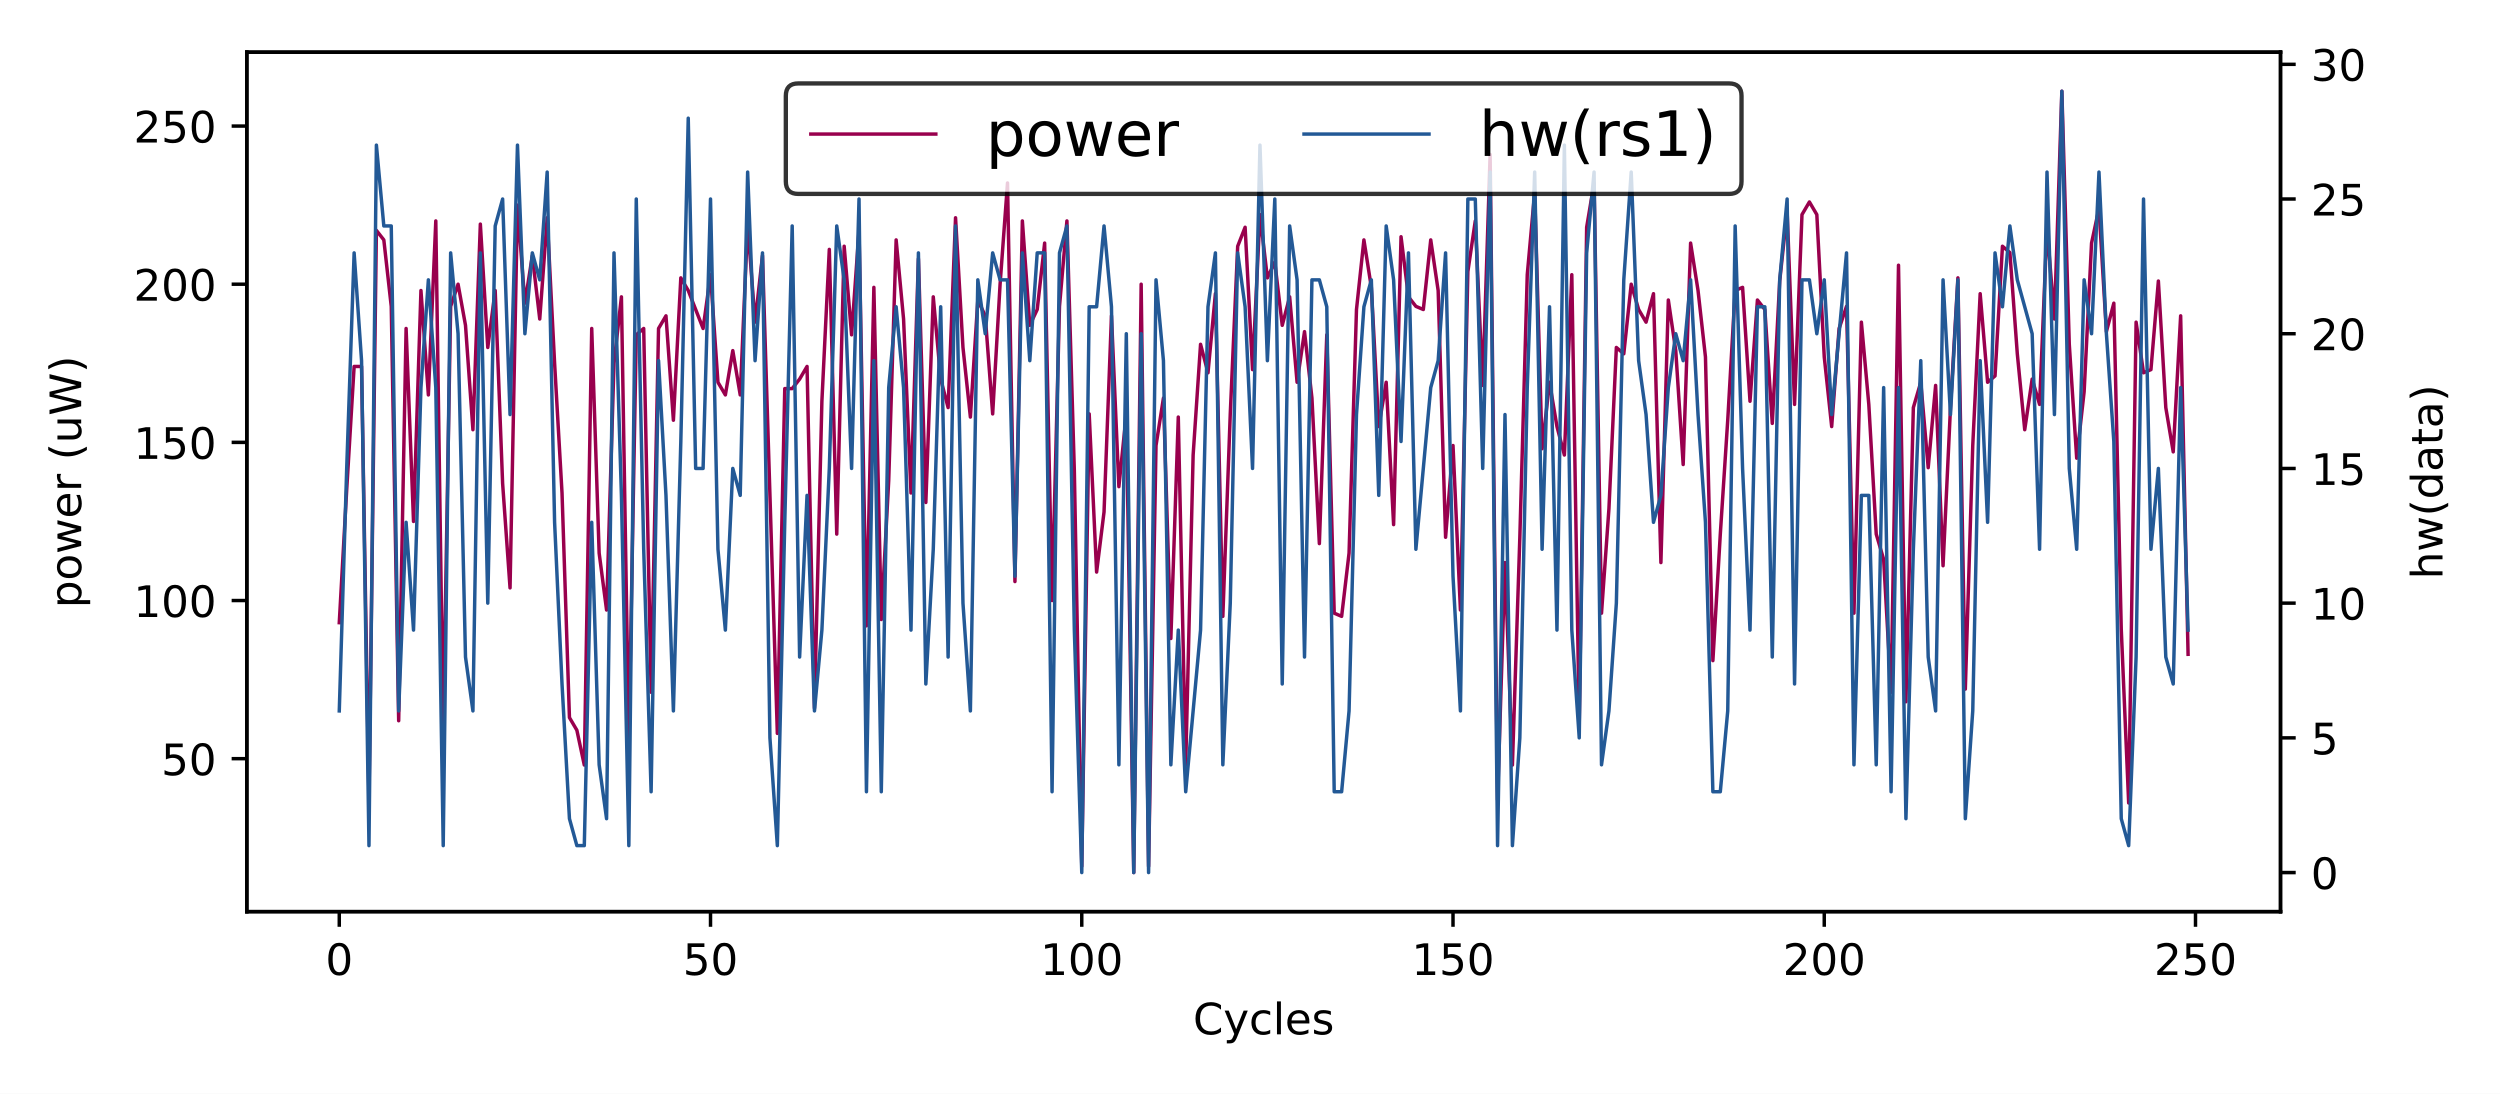
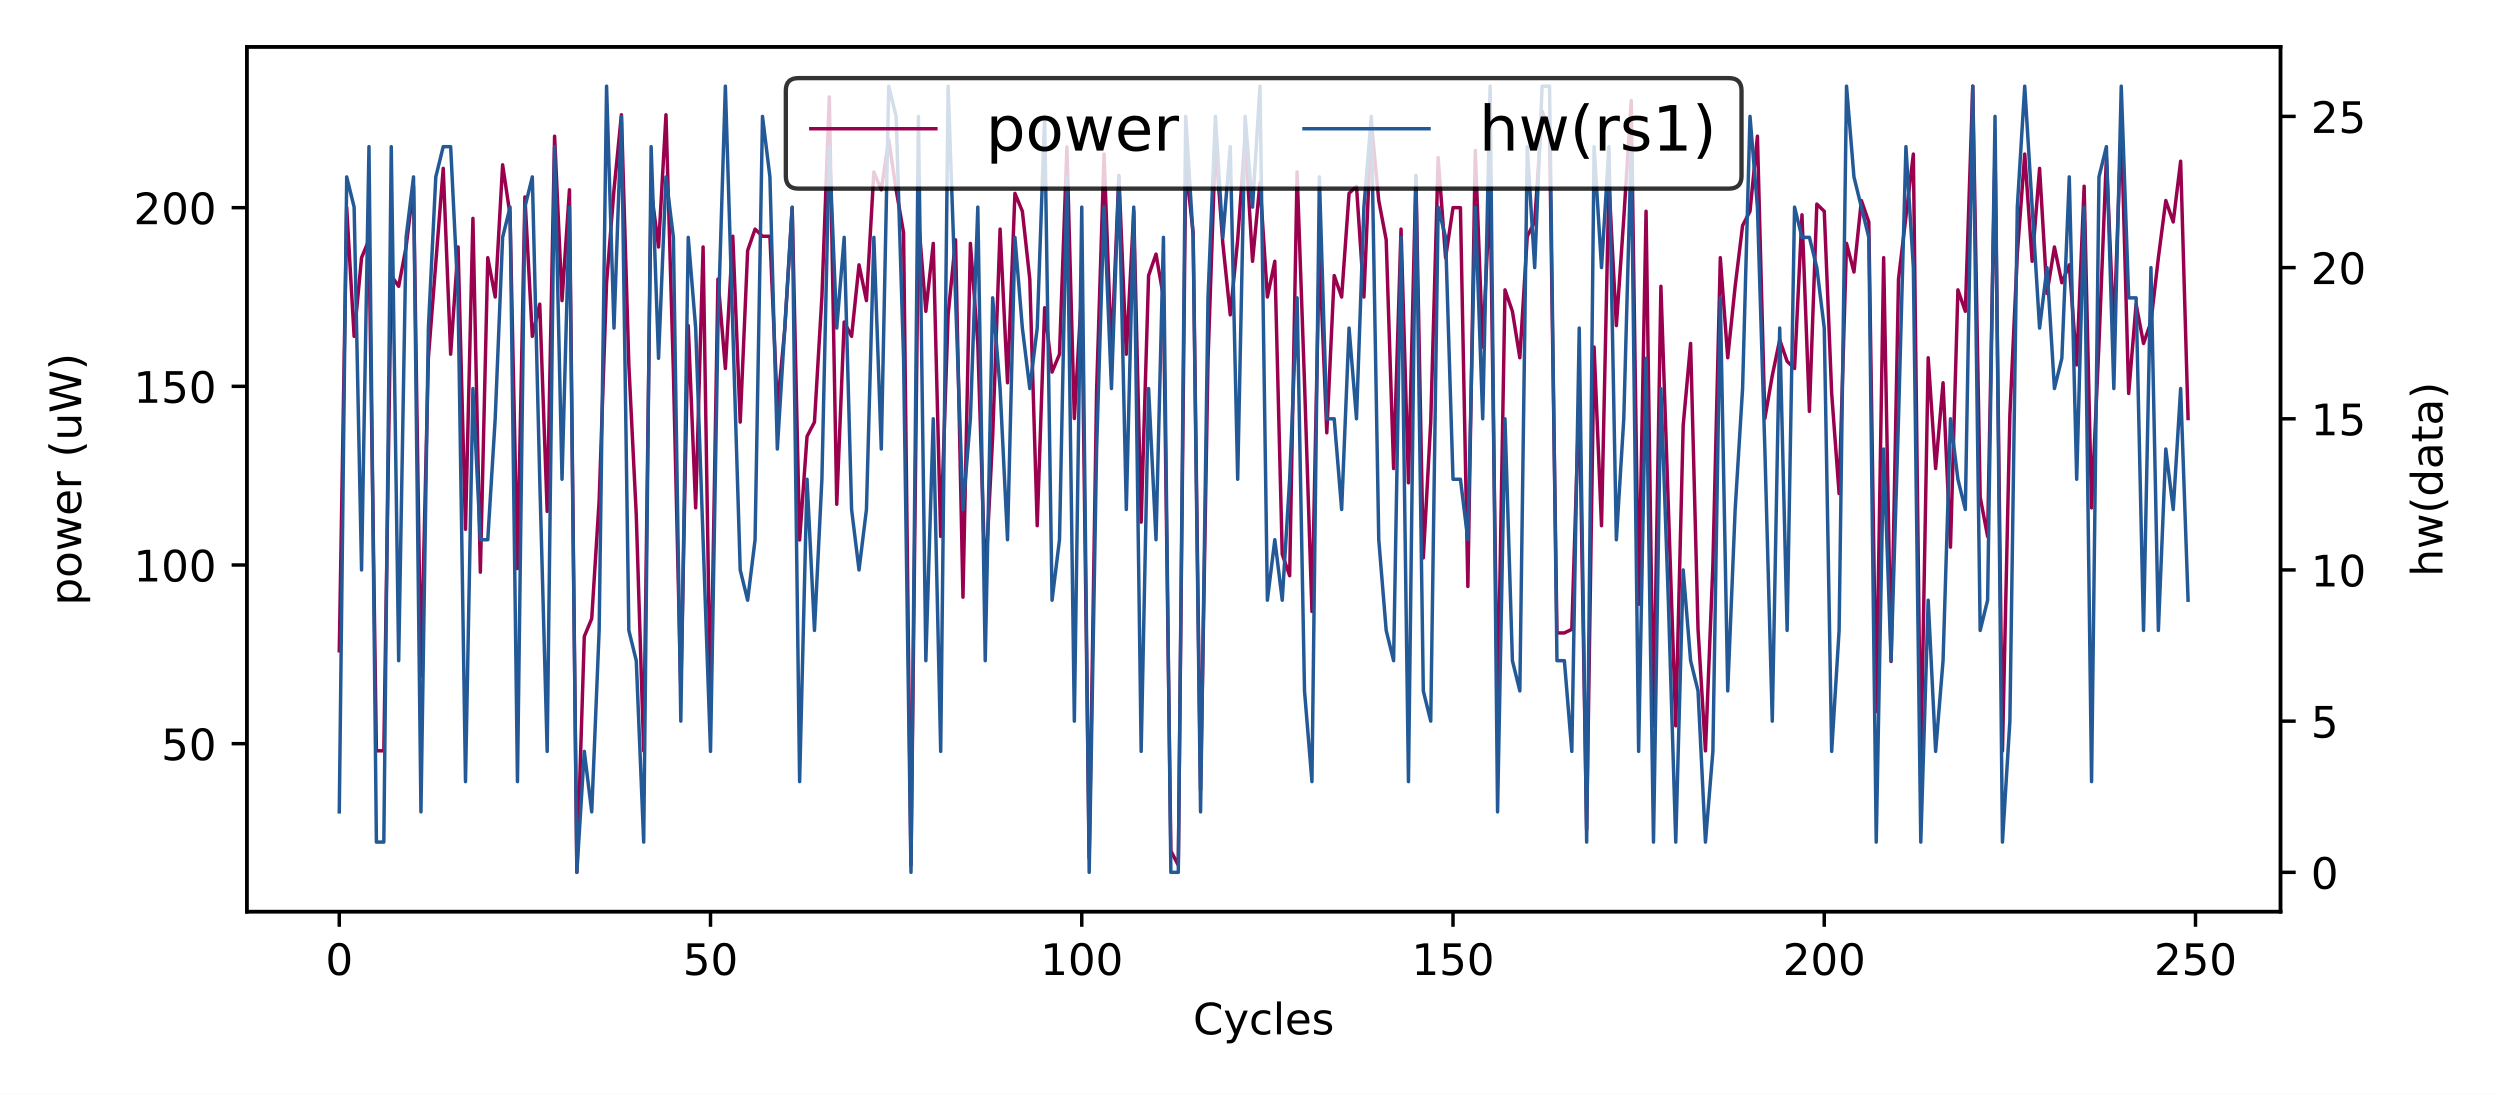
<svg xmlns="http://www.w3.org/2000/svg" xmlns:xlink="http://www.w3.org/1999/xlink" width="576pt" height="252pt" viewBox="0 0 576 252" version="1.1">
  <defs>
    <style type="text/css">*{stroke-linejoin: round; stroke-linecap: butt}</style>
  </defs>
  <g id="figure_1">
    <g id="patch_1">
      <path d="M 0 252  L 576 252  L 576 0  L 0 0  z " style="fill: #ffffff" />
    </g>
    <g id="axes_1">
      <g id="patch_2">
-         <path d="M 56.87 210.04  L 525.43 210.04  L 525.43 12.023  L 56.87 12.023  z " style="fill: #ffffff" />
+         <path d="M 56.87 210.04  L 525.43 210.04  L 525.43 10.8  L 56.87 10.8  z " style="fill: #ffffff" />
      </g>
      <g id="matplotlib.axis_1">
        <g id="xtick_1">
          <g id="line2d_1">
            <defs>
-               <path id="mcb412951ec" d="M 0 0  L 0 3.5  " style="stroke: #000000; stroke-width: 0.8" />
+               <path id="m1a39c23efa" d="M 0 0  L 0 3.5  " style="stroke: #000000; stroke-width: 0.8" />
            </defs>
            <g>
-               <use xlink:href="#mcb412951ec" x="78.168" y="210.04" style="stroke: #000000; stroke-width: 0.8" />
+               <use xlink:href="#m1a39c23efa" x="78.168" y="210.04" style="stroke: #000000; stroke-width: 0.8" />
            </g>
          </g>
          <g id="text_1">
            <text style="font: 10px 'DejaVu Sans', 'Bitstream Vera Sans', 'Computer Modern Sans Serif', 'Lucida Grande', 'Verdana', 'Geneva', 'Lucid', 'Arial', 'Helvetica', 'Avant Garde', sans-serif; text-anchor: middle" x="78.168" y="224.638" transform="rotate(-0 78.16818 224.6384)">0</text>
          </g>
        </g>
        <g id="xtick_2">
          <g id="line2d_2">
            <g>
-               <use xlink:href="#mcb412951ec" x="163.703" y="210.04" style="stroke: #000000; stroke-width: 0.8" />
+               <use xlink:href="#m1a39c23efa" x="163.703" y="210.04" style="stroke: #000000; stroke-width: 0.8" />
            </g>
          </g>
          <g id="text_2">
            <text style="font: 10px 'DejaVu Sans', 'Bitstream Vera Sans', 'Computer Modern Sans Serif', 'Lucida Grande', 'Verdana', 'Geneva', 'Lucid', 'Arial', 'Helvetica', 'Avant Garde', sans-serif; text-anchor: middle" x="163.703" y="224.638" transform="rotate(-0 163.703 224.6384)">50</text>
          </g>
        </g>
        <g id="xtick_3">
          <g id="line2d_3">
            <g>
-               <use xlink:href="#mcb412951ec" x="249.238" y="210.04" style="stroke: #000000; stroke-width: 0.8" />
+               <use xlink:href="#m1a39c23efa" x="249.238" y="210.04" style="stroke: #000000; stroke-width: 0.8" />
            </g>
          </g>
          <g id="text_3">
            <text style="font: 10px 'DejaVu Sans', 'Bitstream Vera Sans', 'Computer Modern Sans Serif', 'Lucida Grande', 'Verdana', 'Geneva', 'Lucid', 'Arial', 'Helvetica', 'Avant Garde', sans-serif; text-anchor: middle" x="249.238" y="224.638" transform="rotate(-0 249.2379 224.6384)">100</text>
          </g>
        </g>
        <g id="xtick_4">
          <g id="line2d_4">
            <g>
-               <use xlink:href="#mcb412951ec" x="334.773" y="210.04" style="stroke: #000000; stroke-width: 0.8" />
+               <use xlink:href="#m1a39c23efa" x="334.773" y="210.04" style="stroke: #000000; stroke-width: 0.8" />
            </g>
          </g>
          <g id="text_4">
            <text style="font: 10px 'DejaVu Sans', 'Bitstream Vera Sans', 'Computer Modern Sans Serif', 'Lucida Grande', 'Verdana', 'Geneva', 'Lucid', 'Arial', 'Helvetica', 'Avant Garde', sans-serif; text-anchor: middle" x="334.773" y="224.638" transform="rotate(-0 334.7728 224.6384)">150</text>
          </g>
        </g>
        <g id="xtick_5">
          <g id="line2d_5">
            <g>
-               <use xlink:href="#mcb412951ec" x="420.308" y="210.04" style="stroke: #000000; stroke-width: 0.8" />
+               <use xlink:href="#m1a39c23efa" x="420.308" y="210.04" style="stroke: #000000; stroke-width: 0.8" />
            </g>
          </g>
          <g id="text_5">
            <text style="font: 10px 'DejaVu Sans', 'Bitstream Vera Sans', 'Computer Modern Sans Serif', 'Lucida Grande', 'Verdana', 'Geneva', 'Lucid', 'Arial', 'Helvetica', 'Avant Garde', sans-serif; text-anchor: middle" x="420.308" y="224.638" transform="rotate(-0 420.3076 224.6384)">200</text>
          </g>
        </g>
        <g id="xtick_6">
          <g id="line2d_6">
            <g>
-               <use xlink:href="#mcb412951ec" x="505.843" y="210.04" style="stroke: #000000; stroke-width: 0.8" />
+               <use xlink:href="#m1a39c23efa" x="505.843" y="210.04" style="stroke: #000000; stroke-width: 0.8" />
            </g>
          </g>
          <g id="text_6">
            <text style="font: 10px 'DejaVu Sans', 'Bitstream Vera Sans', 'Computer Modern Sans Serif', 'Lucida Grande', 'Verdana', 'Geneva', 'Lucid', 'Arial', 'Helvetica', 'Avant Garde', sans-serif; text-anchor: middle" x="505.843" y="224.638" transform="rotate(-0 505.8425 224.6384)">250</text>
          </g>
        </g>
        <g id="text_7">
          <text style="font: 10px 'DejaVu Sans', 'Bitstream Vera Sans', 'Computer Modern Sans Serif', 'Lucida Grande', 'Verdana', 'Geneva', 'Lucid', 'Arial', 'Helvetica', 'Avant Garde', sans-serif; text-anchor: middle" x="291.15" y="238.317" transform="rotate(-0 291.15 238.3166)">Cycles</text>
        </g>
      </g>
      <g id="matplotlib.axis_2">
        <g id="ytick_1">
          <g id="line2d_7">
            <defs>
-               <path id="mf90a796888" d="M 0 0  L -3.5 0  " style="stroke: #000000; stroke-width: 0.8" />
+               <path id="mb66159c9f6" d="M 0 0  L -3.5 0  " style="stroke: #000000; stroke-width: 0.8" />
            </defs>
            <g>
-               <use xlink:href="#mf90a796888" x="56.87" y="174.802" style="stroke: #000000; stroke-width: 0.8" />
+               <use xlink:href="#mb66159c9f6" x="56.87" y="171.345" style="stroke: #000000; stroke-width: 0.8" />
            </g>
          </g>
          <g id="text_8">
-             <text style="font: 10px 'DejaVu Sans', 'Bitstream Vera Sans', 'Computer Modern Sans Serif', 'Lucida Grande', 'Verdana', 'Geneva', 'Lucid', 'Arial', 'Helvetica', 'Avant Garde', sans-serif; text-anchor: end" x="49.87" y="178.601" transform="rotate(-0 49.87 178.6013)">50</text>
+             <text style="font: 10px 'DejaVu Sans', 'Bitstream Vera Sans', 'Computer Modern Sans Serif', 'Lucida Grande', 'Verdana', 'Geneva', 'Lucid', 'Arial', 'Helvetica', 'Avant Garde', sans-serif; text-anchor: end" x="49.87" y="175.144" transform="rotate(-0 49.87 175.1438)">50</text>
          </g>
        </g>
        <g id="ytick_2">
          <g id="line2d_8">
            <g>
-               <use xlink:href="#mf90a796888" x="56.87" y="138.362" style="stroke: #000000; stroke-width: 0.8" />
+               <use xlink:href="#mb66159c9f6" x="56.87" y="130.179" style="stroke: #000000; stroke-width: 0.8" />
            </g>
          </g>
          <g id="text_9">
-             <text style="font: 10px 'DejaVu Sans', 'Bitstream Vera Sans', 'Computer Modern Sans Serif', 'Lucida Grande', 'Verdana', 'Geneva', 'Lucid', 'Arial', 'Helvetica', 'Avant Garde', sans-serif; text-anchor: end" x="49.87" y="142.161" transform="rotate(-0 49.87 142.1609)">100</text>
+             <text style="font: 10px 'DejaVu Sans', 'Bitstream Vera Sans', 'Computer Modern Sans Serif', 'Lucida Grande', 'Verdana', 'Geneva', 'Lucid', 'Arial', 'Helvetica', 'Avant Garde', sans-serif; text-anchor: end" x="49.87" y="133.979" transform="rotate(-0 49.87 133.9786)">100</text>
          </g>
        </g>
        <g id="ytick_3">
          <g id="line2d_9">
            <g>
-               <use xlink:href="#mf90a796888" x="56.87" y="101.921" style="stroke: #000000; stroke-width: 0.8" />
+               <use xlink:href="#mb66159c9f6" x="56.87" y="89.014" style="stroke: #000000; stroke-width: 0.8" />
            </g>
          </g>
          <g id="text_10">
-             <text style="font: 10px 'DejaVu Sans', 'Bitstream Vera Sans', 'Computer Modern Sans Serif', 'Lucida Grande', 'Verdana', 'Geneva', 'Lucid', 'Arial', 'Helvetica', 'Avant Garde', sans-serif; text-anchor: end" x="49.87" y="105.72" transform="rotate(-0 49.87 105.7205)">150</text>
+             <text style="font: 10px 'DejaVu Sans', 'Bitstream Vera Sans', 'Computer Modern Sans Serif', 'Lucida Grande', 'Verdana', 'Geneva', 'Lucid', 'Arial', 'Helvetica', 'Avant Garde', sans-serif; text-anchor: end" x="49.87" y="92.813" transform="rotate(-0 49.87 92.81327)">150</text>
          </g>
        </g>
        <g id="ytick_4">
          <g id="line2d_10">
            <g>
-               <use xlink:href="#mf90a796888" x="56.87" y="65.481" style="stroke: #000000; stroke-width: 0.8" />
+               <use xlink:href="#mb66159c9f6" x="56.87" y="47.849" style="stroke: #000000; stroke-width: 0.8" />
            </g>
          </g>
          <g id="text_11">
-             <text style="font: 10px 'DejaVu Sans', 'Bitstream Vera Sans', 'Computer Modern Sans Serif', 'Lucida Grande', 'Verdana', 'Geneva', 'Lucid', 'Arial', 'Helvetica', 'Avant Garde', sans-serif; text-anchor: end" x="49.87" y="69.28" transform="rotate(-0 49.87 69.28007)">200</text>
-           </g>
-         </g>
-         <g id="ytick_5">
-           <g id="line2d_11">
-             <g>
-               <use xlink:href="#mf90a796888" x="56.87" y="29.04" style="stroke: #000000; stroke-width: 0.8" />
-             </g>
-           </g>
-           <g id="text_12">
-             <text style="font: 10px 'DejaVu Sans', 'Bitstream Vera Sans', 'Computer Modern Sans Serif', 'Lucida Grande', 'Verdana', 'Geneva', 'Lucid', 'Arial', 'Helvetica', 'Avant Garde', sans-serif; text-anchor: end" x="49.87" y="32.84" transform="rotate(-0 49.87 32.83965)">250</text>
-           </g>
-         </g>
-         <g id="text_13">
-           <text style="font: 10px 'DejaVu Sans', 'Bitstream Vera Sans', 'Computer Modern Sans Serif', 'Lucida Grande', 'Verdana', 'Geneva', 'Lucid', 'Arial', 'Helvetica', 'Avant Garde', sans-serif; text-anchor: middle" x="18.703" y="111.031" transform="rotate(-90 18.70281 111.0314)">power (uW)</text>
-         </g>
-       </g>
-       <g id="line2d_12">
-         <path d="M 78.168 143.463  L 79.879 112.853  L 81.59 84.43  L 83.3 84.43  L 85.011 184.277  L 86.722 53.091  L 88.432 55.278  L 90.143 70.583  L 91.854 166.056  L 93.564 75.684  L 95.275 120.141  L 96.986 66.938  L 98.697 90.989  L 100.407 50.905  L 102.118 168.243  L 103.829 70.583  L 105.539 65.481  L 107.25 74.955  L 108.961 99.006  L 110.671 51.633  L 112.382 80.057  L 114.093 66.938  L 115.804 111.396  L 117.514 135.446  L 119.225 47.261  L 120.936 69.854  L 122.646 58.922  L 124.357 73.498  L 126.068 50.176  L 127.778 83.701  L 129.489 113.582  L 131.2 165.328  L 132.91 168.243  L 134.621 176.26  L 136.332 75.684  L 138.043 127.43  L 139.753 140.548  L 141.464 83.701  L 143.175 68.396  L 144.885 171.158  L 146.596 77.142  L 148.307 75.684  L 150.017 159.497  L 151.728 75.684  L 153.439 72.769  L 155.15 96.82  L 156.86 64.023  L 158.571 66.938  L 161.992 75.684  L 163.703 63.294  L 165.414 88.074  L 167.124 90.989  L 168.835 80.786  L 170.546 90.989  L 172.257 51.633  L 173.967 74.227  L 175.678 58.922  L 179.099 168.972  L 180.81 89.532  L 182.521 89.532  L 184.231 87.345  L 185.942 84.43  L 187.653 163.141  L 189.364 92.447  L 191.074 57.464  L 192.785 123.057  L 194.496 56.735  L 196.206 77.142  L 197.917 53.091  L 199.628 144.192  L 201.338 66.21  L 203.049 142.735  L 204.76 110.667  L 206.47 55.278  L 208.181 73.498  L 209.892 113.582  L 211.603 59.65  L 213.313 115.769  L 215.024 68.396  L 216.735 87.345  L 218.445 93.904  L 220.156 50.176  L 221.867 80.057  L 223.577 96.091  L 225.288 69.125  L 226.999 72.769  L 228.71 95.362  L 230.42 65.481  L 232.131 42.159  L 233.842 133.989  L 235.552 50.905  L 237.263 74.955  L 238.974 71.311  L 240.684 56.006  L 242.395 138.362  L 244.106 70.583  L 245.817 50.905  L 247.527 108.481  L 249.238 199.582  L 250.949 95.362  L 252.659 131.802  L 254.37 117.955  L 256.081 72.769  L 257.791 112.125  L 259.502 95.362  L 261.213 201.039  L 262.923 65.481  L 264.634 199.582  L 266.345 102.65  L 268.056 91.718  L 269.766 147.107  L 271.477 96.091  L 273.188 176.26  L 274.898 104.837  L 276.609 79.328  L 278.32 85.887  L 280.03 67.667  L 281.741 142.006  L 283.452 95.362  L 285.163 56.735  L 286.873 52.362  L 288.584 85.159  L 290.295 49.447  L 292.005 64.023  L 293.716 60.379  L 295.427 74.955  L 297.137 68.396  L 298.848 88.074  L 300.559 76.413  L 302.27 91.718  L 303.98 125.243  L 305.691 77.142  L 307.402 141.277  L 309.112 142.006  L 310.823 127.43  L 312.534 71.311  L 314.244 55.278  L 315.955 66.21  L 317.666 98.277  L 319.377 88.074  L 321.087 120.87  L 322.798 54.549  L 324.509 68.396  L 326.219 70.583  L 327.93 71.311  L 329.641 55.278  L 331.351 66.938  L 333.062 123.786  L 334.773 102.65  L 336.483 140.548  L 338.194 62.566  L 339.905 50.905  L 341.616 88.803  L 343.326 35.6  L 345.037 184.277  L 346.748 129.616  L 348.458 176.26  L 350.169 123.786  L 351.88 63.294  L 353.59 44.345  L 355.301 103.379  L 357.012 88.074  L 358.723 98.277  L 360.433 104.837  L 362.144 63.294  L 363.855 166.785  L 365.565 52.362  L 367.276 42.159  L 368.987 141.277  L 370.697 117.226  L 372.408 80.057  L 374.119 81.515  L 375.83 65.481  L 377.54 71.311  L 379.251 74.227  L 380.962 67.667  L 382.672 129.616  L 384.383 69.125  L 386.094 80.786  L 387.804 107.023  L 389.515 56.006  L 391.226 66.938  L 392.936 82.243  L 394.647 152.209  L 396.358 123.057  L 398.069 96.82  L 399.779 66.938  L 401.49 66.21  L 403.201 92.447  L 404.911 69.125  L 406.622 71.311  L 408.333 97.548  L 410.043 64.752  L 411.754 48.718  L 413.465 93.176  L 415.176 49.447  L 416.886 46.532  L 418.597 49.447  L 420.308 82.243  L 422.018 98.277  L 423.729 75.684  L 425.44 70.583  L 427.15 141.277  L 428.861 74.227  L 430.572 93.176  L 432.283 123.057  L 433.993 128.887  L 435.704 159.497  L 437.415 61.108  L 439.125 161.684  L 440.836 93.904  L 442.547 88.074  L 444.257 107.752  L 445.968 88.803  L 447.679 130.345  L 449.39 93.904  L 451.1 64.023  L 452.811 158.768  L 454.522 102.65  L 456.232 67.667  L 457.943 88.074  L 459.654 86.616  L 461.364 56.735  L 463.075 58.193  L 464.786 81.515  L 466.496 99.006  L 468.207 87.345  L 469.918 93.176  L 471.629 52.362  L 473.339 73.498  L 475.05 21.024  L 476.761 79.328  L 478.471 105.565  L 480.182 90.26  L 481.893 56.006  L 483.603 47.989  L 485.314 76.413  L 487.025 69.854  L 488.736 144.921  L 490.446 185.005  L 492.157 74.227  L 493.868 85.887  L 495.578 85.159  L 497.289 64.752  L 499 93.904  L 500.71 104.108  L 502.421 72.769  L 504.132 150.751  L 504.132 150.751  " clip-path="url(#pd4207bd3e5)" style="fill: none; stroke: #99004d; stroke-width: 0.8; stroke-linecap: square" />
+             <text style="font: 10px 'DejaVu Sans', 'Bitstream Vera Sans', 'Computer Modern Sans Serif', 'Lucida Grande', 'Verdana', 'Geneva', 'Lucid', 'Arial', 'Helvetica', 'Avant Garde', sans-serif; text-anchor: end" x="49.87" y="51.648" transform="rotate(-0 49.87 51.64798)">200</text>
+           </g>
+         </g>
+         <g id="text_12">
+           <text style="font: 10px 'DejaVu Sans', 'Bitstream Vera Sans', 'Computer Modern Sans Serif', 'Lucida Grande', 'Verdana', 'Geneva', 'Lucid', 'Arial', 'Helvetica', 'Avant Garde', sans-serif; text-anchor: middle" x="18.703" y="110.42" transform="rotate(-90 18.70281 110.42)">power (uW)</text>
+         </g>
+       </g>
+       <g id="line2d_11">
+         <path d="M 78.168 149.939  L 79.879 47.849  L 81.59 77.488  L 83.3 59.375  L 85.011 55.259  L 86.722 172.991  L 88.432 172.991  L 90.143 63.492  L 91.854 65.961  L 93.564 56.905  L 95.275 42.909  L 96.986 155.702  L 98.697 82.428  L 102.118 38.792  L 103.829 81.604  L 105.539 56.905  L 107.25 121.946  L 108.961 50.319  L 110.671 131.826  L 112.382 59.375  L 114.093 68.431  L 115.804 37.969  L 117.514 49.495  L 119.225 131.003  L 120.936 45.379  L 122.646 77.488  L 124.357 70.078  L 126.068 117.83  L 127.778 31.383  L 129.489 69.255  L 131.2 43.732  L 132.91 200.984  L 134.621 146.645  L 136.332 142.529  L 138.043 115.36  L 139.753 65.138  L 141.464 43.732  L 143.175 26.443  L 144.885 84.074  L 146.596 118.653  L 148.307 172.991  L 150.017 43.732  L 151.728 56.905  L 153.439 26.443  L 155.15 85.721  L 156.86 158.995  L 158.571 75.018  L 160.282 117.006  L 161.992 56.905  L 163.703 163.935  L 165.414 64.315  L 167.124 84.898  L 168.835 54.435  L 170.546 97.247  L 172.257 57.728  L 173.967 52.789  L 175.678 54.435  L 177.389 54.435  L 179.099 93.954  L 180.81 75.841  L 182.521 47.849  L 184.231 124.416  L 185.942 100.54  L 187.653 97.247  L 189.364 68.431  L 191.074 22.326  L 192.785 116.183  L 194.496 74.195  L 196.206 77.488  L 197.917 61.022  L 199.628 69.255  L 201.338 39.616  L 203.049 43.732  L 204.76 32.206  L 206.47 43.732  L 208.181 53.612  L 209.892 199.337  L 211.603 50.319  L 213.313 71.725  L 215.024 56.082  L 216.735 123.593  L 218.445 72.548  L 220.156 55.259  L 221.867 137.589  L 223.577 56.082  L 225.288 79.134  L 226.999 134.296  L 228.71 100.54  L 230.42 52.789  L 232.131 88.191  L 233.842 44.556  L 235.552 48.672  L 237.263 64.315  L 238.974 121.123  L 240.684 70.901  L 242.395 85.721  L 244.106 81.604  L 245.817 33.853  L 247.527 96.424  L 249.238 66.785  L 250.949 197.69  L 252.659 89.837  L 254.37 35.499  L 256.081 81.604  L 257.791 40.439  L 259.502 81.604  L 261.213 48.672  L 262.923 120.3  L 264.634 63.492  L 266.345 58.552  L 268.056 68.431  L 269.766 196.044  L 271.477 199.337  L 273.188 37.969  L 274.898 53.612  L 276.609 182.048  L 278.32 83.251  L 280.03 33.029  L 281.741 56.082  L 283.452 72.548  L 285.163 55.259  L 286.873 31.383  L 288.584 60.198  L 290.295 42.086  L 292.005 68.431  L 293.716 60.198  L 295.427 127.709  L 297.137 132.649  L 298.848 39.616  L 300.559 88.191  L 302.27 140.882  L 303.98 57.728  L 305.691 99.717  L 307.402 63.492  L 309.112 68.431  L 310.823 44.556  L 312.534 42.909  L 314.244 68.431  L 315.955 28.089  L 317.666 46.202  L 319.377 55.259  L 321.087 107.95  L 322.798 52.789  L 324.509 111.243  L 326.219 40.439  L 327.93 128.533  L 329.641 97.247  L 331.351 36.322  L 333.062 59.375  L 334.773 47.849  L 336.483 47.849  L 338.194 135.119  L 339.905 34.676  L 341.616 79.958  L 343.326 43.732  L 345.037 164.758  L 346.748 66.785  L 348.458 71.725  L 350.169 82.428  L 351.88 54.435  L 353.59 51.142  L 355.301 25.62  L 357.012 30.559  L 358.723 145.822  L 360.433 145.822  L 362.144 144.999  L 363.855 90.661  L 365.565 191.104  L 367.276 79.958  L 368.987 121.123  L 370.697 42.086  L 372.408 75.018  L 374.119 50.319  L 375.83 23.15  L 377.54 139.236  L 379.251 48.672  L 380.962 167.228  L 382.672 65.961  L 386.094 167.228  L 387.804 98.07  L 389.515 79.134  L 391.226 144.999  L 392.936 172.991  L 394.647 130.179  L 396.358 59.375  L 398.069 82.428  L 399.779 65.961  L 401.49 51.965  L 403.201 48.672  L 404.911 31.383  L 406.622 96.424  L 408.333 86.544  L 410.043 78.311  L 411.754 83.251  L 413.465 84.898  L 415.176 49.495  L 416.886 94.777  L 418.597 47.025  L 420.308 48.672  L 422.018 90.661  L 423.729 113.713  L 425.44 56.082  L 427.15 62.668  L 428.861 46.202  L 430.572 51.142  L 432.283 163.935  L 433.993 59.375  L 435.704 152.409  L 437.415 64.315  L 440.836 35.499  L 442.547 177.108  L 444.257 82.428  L 445.968 107.95  L 447.679 88.191  L 449.39 126.063  L 451.1 66.785  L 452.811 71.725  L 454.522 19.856  L 456.232 114.537  L 457.943 123.593  L 459.654 34.676  L 461.364 172.991  L 463.075 95.6  L 464.786 58.552  L 466.496 35.499  L 468.207 60.198  L 469.918 38.792  L 471.629 67.608  L 473.339 56.905  L 475.05 65.138  L 476.761 61.022  L 478.471 84.074  L 480.182 42.909  L 481.893 117.006  L 483.603 79.134  L 485.314 36.322  L 487.025 76.664  L 488.736 28.913  L 490.446 90.661  L 492.157 70.078  L 493.868 79.134  L 495.578 74.195  L 497.289 59.375  L 499 46.202  L 500.71 51.142  L 502.421 37.146  L 504.132 96.424  L 504.132 96.424  " clip-path="url(#p05f507c250)" style="fill: none; stroke: #99004d; stroke-width: 0.8; stroke-linecap: square" />
      </g>
      <g id="patch_3">
-         <path d="M 56.87 210.04  L 56.87 12.023  " style="fill: none; stroke: #000000; stroke-width: 0.8; stroke-linejoin: miter; stroke-linecap: square" />
+         <path d="M 56.87 210.04  L 56.87 10.8  " style="fill: none; stroke: #000000; stroke-width: 0.8; stroke-linejoin: miter; stroke-linecap: square" />
      </g>
      <g id="patch_4">
-         <path d="M 525.43 210.04  L 525.43 12.023  " style="fill: none; stroke: #000000; stroke-width: 0.8; stroke-linejoin: miter; stroke-linecap: square" />
+         <path d="M 525.43 210.04  L 525.43 10.8  " style="fill: none; stroke: #000000; stroke-width: 0.8; stroke-linejoin: miter; stroke-linecap: square" />
      </g>
      <g id="patch_5">
        <path d="M 56.87 210.04  L 525.43 210.04  " style="fill: none; stroke: #000000; stroke-width: 0.8; stroke-linejoin: miter; stroke-linecap: square" />
      </g>
      <g id="patch_6">
-         <path d="M 56.87 12.023  L 525.43 12.023  " style="fill: none; stroke: #000000; stroke-width: 0.8; stroke-linejoin: miter; stroke-linecap: square" />
+         <path d="M 56.87 10.8  L 525.43 10.8  " style="fill: none; stroke: #000000; stroke-width: 0.8; stroke-linejoin: miter; stroke-linecap: square" />
      </g>
    </g>
    <g id="axes_2">
      <g id="matplotlib.axis_3">
+         <g id="ytick_5">
+           <g id="line2d_12">
+             <defs>
+               <path id="m00d09382e3" d="M 0 0  L 3.5 0  " style="stroke: #000000; stroke-width: 0.8" />
+             </defs>
+             <g>
+               <use xlink:href="#m00d09382e3" x="525.43" y="200.984" style="stroke: #000000; stroke-width: 0.8" />
+             </g>
+           </g>
+           <g id="text_13">
+             <text style="font: 10px 'DejaVu Sans', 'Bitstream Vera Sans', 'Computer Modern Sans Serif', 'Lucida Grande', 'Verdana', 'Geneva', 'Lucid', 'Arial', 'Helvetica', 'Avant Garde', sans-serif; text-anchor: start" x="532.43" y="204.783" transform="rotate(-0 532.43 204.7829)">0</text>
+           </g>
+         </g>
        <g id="ytick_6">
          <g id="line2d_13">
-             <defs>
-               <path id="m26f6b05575" d="M 0 0  L 3.5 0  " style="stroke: #000000; stroke-width: 0.8" />
-             </defs>
-             <g>
-               <use xlink:href="#m26f6b05575" x="525.43" y="201.039" style="stroke: #000000; stroke-width: 0.8" />
+             <g>
+               <use xlink:href="#m00d09382e3" x="525.43" y="166.151" style="stroke: #000000; stroke-width: 0.8" />
            </g>
          </g>
          <g id="text_14">
-             <text style="font: 10px 'DejaVu Sans', 'Bitstream Vera Sans', 'Computer Modern Sans Serif', 'Lucida Grande', 'Verdana', 'Geneva', 'Lucid', 'Arial', 'Helvetica', 'Avant Garde', sans-serif; text-anchor: start" x="532.43" y="204.838" transform="rotate(-0 532.43 204.8384)">0</text>
+             <text style="font: 10px 'DejaVu Sans', 'Bitstream Vera Sans', 'Computer Modern Sans Serif', 'Lucida Grande', 'Verdana', 'Geneva', 'Lucid', 'Arial', 'Helvetica', 'Avant Garde', sans-serif; text-anchor: start" x="532.43" y="169.951" transform="rotate(-0 532.43 169.9507)">5</text>
          </g>
        </g>
        <g id="ytick_7">
          <g id="line2d_14">
            <g>
-               <use xlink:href="#m26f6b05575" x="525.43" y="170.002" style="stroke: #000000; stroke-width: 0.8" />
+               <use xlink:href="#m00d09382e3" x="525.43" y="131.319" style="stroke: #000000; stroke-width: 0.8" />
            </g>
          </g>
          <g id="text_15">
-             <text style="font: 10px 'DejaVu Sans', 'Bitstream Vera Sans', 'Computer Modern Sans Serif', 'Lucida Grande', 'Verdana', 'Geneva', 'Lucid', 'Arial', 'Helvetica', 'Avant Garde', sans-serif; text-anchor: start" x="532.43" y="173.801" transform="rotate(-0 532.43 173.8013)">5</text>
+             <text style="font: 10px 'DejaVu Sans', 'Bitstream Vera Sans', 'Computer Modern Sans Serif', 'Lucida Grande', 'Verdana', 'Geneva', 'Lucid', 'Arial', 'Helvetica', 'Avant Garde', sans-serif; text-anchor: start" x="532.43" y="135.119" transform="rotate(-0 532.43 135.1185)">10</text>
          </g>
        </g>
        <g id="ytick_8">
          <g id="line2d_15">
            <g>
-               <use xlink:href="#m26f6b05575" x="525.43" y="138.965" style="stroke: #000000; stroke-width: 0.8" />
+               <use xlink:href="#m00d09382e3" x="525.43" y="96.487" style="stroke: #000000; stroke-width: 0.8" />
            </g>
          </g>
          <g id="text_16">
-             <text style="font: 10px 'DejaVu Sans', 'Bitstream Vera Sans', 'Computer Modern Sans Serif', 'Lucida Grande', 'Verdana', 'Geneva', 'Lucid', 'Arial', 'Helvetica', 'Avant Garde', sans-serif; text-anchor: start" x="532.43" y="142.764" transform="rotate(-0 532.43 142.7641)">10</text>
+             <text style="font: 10px 'DejaVu Sans', 'Bitstream Vera Sans', 'Computer Modern Sans Serif', 'Lucida Grande', 'Verdana', 'Geneva', 'Lucid', 'Arial', 'Helvetica', 'Avant Garde', sans-serif; text-anchor: start" x="532.43" y="100.286" transform="rotate(-0 532.43 100.2864)">15</text>
          </g>
        </g>
        <g id="ytick_9">
          <g id="line2d_16">
            <g>
-               <use xlink:href="#m26f6b05575" x="525.43" y="107.928" style="stroke: #000000; stroke-width: 0.8" />
+               <use xlink:href="#m00d09382e3" x="525.43" y="61.655" style="stroke: #000000; stroke-width: 0.8" />
            </g>
          </g>
          <g id="text_17">
-             <text style="font: 10px 'DejaVu Sans', 'Bitstream Vera Sans', 'Computer Modern Sans Serif', 'Lucida Grande', 'Verdana', 'Geneva', 'Lucid', 'Arial', 'Helvetica', 'Avant Garde', sans-serif; text-anchor: start" x="532.43" y="111.727" transform="rotate(-0 532.43 111.7269)">15</text>
+             <text style="font: 10px 'DejaVu Sans', 'Bitstream Vera Sans', 'Computer Modern Sans Serif', 'Lucida Grande', 'Verdana', 'Geneva', 'Lucid', 'Arial', 'Helvetica', 'Avant Garde', sans-serif; text-anchor: start" x="532.43" y="65.454" transform="rotate(-0 532.43 65.45418)">20</text>
          </g>
        </g>
        <g id="ytick_10">
          <g id="line2d_17">
            <g>
-               <use xlink:href="#m26f6b05575" x="525.43" y="76.89" style="stroke: #000000; stroke-width: 0.8" />
+               <use xlink:href="#m00d09382e3" x="525.43" y="26.823" style="stroke: #000000; stroke-width: 0.8" />
            </g>
          </g>
          <g id="text_18">
-             <text style="font: 10px 'DejaVu Sans', 'Bitstream Vera Sans', 'Computer Modern Sans Serif', 'Lucida Grande', 'Verdana', 'Geneva', 'Lucid', 'Arial', 'Helvetica', 'Avant Garde', sans-serif; text-anchor: start" x="532.43" y="80.69" transform="rotate(-0 532.43 80.68969)">20</text>
-           </g>
-         </g>
-         <g id="ytick_11">
-           <g id="line2d_18">
-             <g>
-               <use xlink:href="#m26f6b05575" x="525.43" y="45.853" style="stroke: #000000; stroke-width: 0.8" />
-             </g>
-           </g>
-           <g id="text_19">
-             <text style="font: 10px 'DejaVu Sans', 'Bitstream Vera Sans', 'Computer Modern Sans Serif', 'Lucida Grande', 'Verdana', 'Geneva', 'Lucid', 'Arial', 'Helvetica', 'Avant Garde', sans-serif; text-anchor: start" x="532.43" y="49.653" transform="rotate(-0 532.43 49.65251)">25</text>
-           </g>
-         </g>
-         <g id="ytick_12">
-           <g id="line2d_19">
-             <g>
-               <use xlink:href="#m26f6b05575" x="525.43" y="14.816" style="stroke: #000000; stroke-width: 0.8" />
-             </g>
-           </g>
-           <g id="text_20">
-             <text style="font: 10px 'DejaVu Sans', 'Bitstream Vera Sans', 'Computer Modern Sans Serif', 'Lucida Grande', 'Verdana', 'Geneva', 'Lucid', 'Arial', 'Helvetica', 'Avant Garde', sans-serif; text-anchor: start" x="532.43" y="18.615" transform="rotate(-0 532.43 18.61532)">30</text>
-           </g>
-         </g>
-         <g id="text_21">
-           <text style="font: 10px 'DejaVu Sans', 'Bitstream Vera Sans', 'Computer Modern Sans Serif', 'Lucida Grande', 'Verdana', 'Geneva', 'Lucid', 'Arial', 'Helvetica', 'Avant Garde', sans-serif; text-anchor: middle" x="562.753" y="111.031" transform="rotate(-90 562.7534 111.0314)">hw(data)</text>
-         </g>
-       </g>
-       <g id="line2d_20">
-         <path d="M 78.168 163.795  L 79.879 107.928  L 81.59 58.268  L 83.3 83.098  L 85.011 194.832  L 86.722 33.438  L 88.432 52.061  L 90.143 52.061  L 91.854 163.795  L 93.564 120.343  L 95.275 145.172  L 96.986 89.305  L 98.697 64.476  L 100.407 89.305  L 102.118 194.832  L 103.829 58.268  L 105.539 76.89  L 107.25 151.38  L 108.961 163.795  L 110.671 58.268  L 112.382 138.965  L 114.093 52.061  L 115.804 45.853  L 117.514 95.513  L 119.225 33.438  L 120.936 76.89  L 122.646 58.268  L 124.357 64.476  L 126.068 39.646  L 127.778 120.343  L 129.489 157.587  L 131.2 188.624  L 132.91 194.832  L 134.621 194.832  L 136.332 120.343  L 138.043 176.209  L 139.753 188.624  L 141.464 58.268  L 143.175 114.135  L 144.885 194.832  L 146.596 45.853  L 148.307 126.55  L 150.017 182.417  L 151.728 83.098  L 153.439 114.135  L 155.15 163.795  L 156.86 101.72  L 158.571 27.231  L 160.282 107.928  L 161.992 107.928  L 163.703 45.853  L 165.414 126.55  L 167.124 145.172  L 168.835 107.928  L 170.546 114.135  L 172.257 39.646  L 173.967 83.098  L 175.678 58.268  L 177.389 170.002  L 179.099 194.832  L 180.81 120.343  L 182.521 52.061  L 184.231 151.38  L 185.942 114.135  L 187.653 163.795  L 189.364 145.172  L 191.074 107.928  L 192.785 52.061  L 194.496 64.476  L 196.206 107.928  L 197.917 45.853  L 199.628 182.417  L 201.338 83.098  L 203.049 182.417  L 204.76 89.305  L 206.47 70.683  L 208.181 89.305  L 209.892 145.172  L 211.603 58.268  L 213.313 157.587  L 215.024 126.55  L 216.735 70.683  L 218.445 151.38  L 220.156 52.061  L 221.867 138.965  L 223.577 163.795  L 225.288 64.476  L 226.999 76.89  L 228.71 58.268  L 230.42 64.476  L 232.131 64.476  L 233.842 132.757  L 235.552 58.268  L 237.263 83.098  L 238.974 58.268  L 240.684 58.268  L 242.395 182.417  L 244.106 58.268  L 245.817 52.061  L 247.527 145.172  L 249.238 201.039  L 250.949 70.683  L 252.659 70.683  L 254.37 52.061  L 256.081 70.683  L 257.791 176.209  L 259.502 76.89  L 261.213 201.039  L 262.923 76.89  L 264.634 201.039  L 266.345 64.476  L 268.056 83.098  L 269.766 176.209  L 271.477 145.172  L 273.188 182.417  L 276.609 145.172  L 278.32 70.683  L 280.03 58.268  L 281.741 176.209  L 283.452 138.965  L 285.163 58.268  L 286.873 70.683  L 288.584 107.928  L 290.295 33.438  L 292.005 83.098  L 293.716 45.853  L 295.427 157.587  L 297.137 52.061  L 298.848 64.476  L 300.559 151.38  L 302.27 64.476  L 303.98 64.476  L 305.691 70.683  L 307.402 182.417  L 309.112 182.417  L 310.823 163.795  L 312.534 95.513  L 314.244 70.683  L 315.955 64.476  L 317.666 114.135  L 319.377 52.061  L 321.087 64.476  L 322.798 101.72  L 324.509 58.268  L 326.219 126.55  L 329.641 89.305  L 331.351 83.098  L 333.062 58.268  L 334.773 132.757  L 336.483 163.795  L 338.194 45.853  L 339.905 45.853  L 341.616 107.928  L 343.326 39.646  L 345.037 194.832  L 346.748 95.513  L 348.458 194.832  L 350.169 170.002  L 351.88 89.305  L 353.59 39.646  L 355.301 126.55  L 357.012 70.683  L 358.723 145.172  L 360.433 33.438  L 362.144 145.172  L 363.855 170.002  L 365.565 58.268  L 367.276 39.646  L 368.987 176.209  L 370.697 163.795  L 372.408 138.965  L 374.119 64.476  L 375.83 39.646  L 377.54 83.098  L 379.251 95.513  L 380.962 120.343  L 382.672 114.135  L 384.383 89.305  L 386.094 76.89  L 387.804 83.098  L 389.515 64.476  L 391.226 95.513  L 392.936 120.343  L 394.647 182.417  L 396.358 182.417  L 398.069 163.795  L 399.779 52.061  L 401.49 107.928  L 403.201 145.172  L 404.911 70.683  L 406.622 70.683  L 408.333 151.38  L 410.043 64.476  L 411.754 45.853  L 413.465 157.587  L 415.176 64.476  L 416.886 64.476  L 418.597 76.89  L 420.308 64.476  L 422.018 95.513  L 425.44 58.268  L 427.15 176.209  L 428.861 114.135  L 430.572 114.135  L 432.283 176.209  L 433.993 89.305  L 435.704 182.417  L 437.415 89.305  L 439.125 188.624  L 440.836 126.55  L 442.547 83.098  L 444.257 151.38  L 445.968 163.795  L 447.679 64.476  L 449.39 95.513  L 451.1 64.476  L 452.811 188.624  L 454.522 163.795  L 456.232 83.098  L 457.943 120.343  L 459.654 58.268  L 461.364 70.683  L 463.075 52.061  L 464.786 64.476  L 468.207 76.89  L 469.918 126.55  L 471.629 39.646  L 473.339 95.513  L 475.05 21.024  L 476.761 107.928  L 478.471 126.55  L 480.182 64.476  L 481.893 76.89  L 483.603 39.646  L 485.314 76.89  L 487.025 101.72  L 488.736 188.624  L 490.446 194.832  L 492.157 151.38  L 493.868 45.853  L 495.578 126.55  L 497.289 107.928  L 499 151.38  L 500.71 157.587  L 502.421 89.305  L 504.132 145.172  L 504.132 145.172  " clip-path="url(#pd4207bd3e5)" style="fill: none; stroke: #235996; stroke-width: 0.8; stroke-linecap: square" />
+             <text style="font: 10px 'DejaVu Sans', 'Bitstream Vera Sans', 'Computer Modern Sans Serif', 'Lucida Grande', 'Verdana', 'Geneva', 'Lucid', 'Arial', 'Helvetica', 'Avant Garde', sans-serif; text-anchor: start" x="532.43" y="30.622" transform="rotate(-0 532.43 30.62202)">25</text>
+           </g>
+         </g>
+         <g id="text_19">
+           <text style="font: 10px 'DejaVu Sans', 'Bitstream Vera Sans', 'Computer Modern Sans Serif', 'Lucida Grande', 'Verdana', 'Geneva', 'Lucid', 'Arial', 'Helvetica', 'Avant Garde', sans-serif; text-anchor: middle" x="562.753" y="110.42" transform="rotate(-90 562.7534 110.42)">hw(data)</text>
+         </g>
+       </g>
+       <g id="line2d_18">
+         <path d="M 78.168 187.051  L 79.879 40.756  L 81.59 47.722  L 83.3 131.319  L 85.011 33.789  L 86.722 194.017  L 88.432 194.017  L 90.143 33.789  L 91.854 152.219  L 93.564 54.689  L 95.275 40.756  L 96.986 187.051  L 98.697 75.588  L 100.407 40.756  L 102.118 33.789  L 103.829 33.789  L 105.539 68.621  L 107.25 180.084  L 108.961 89.521  L 110.671 124.353  L 112.382 124.353  L 114.093 96.487  L 115.804 54.689  L 117.514 47.722  L 119.225 180.084  L 120.936 47.722  L 122.646 40.756  L 124.357 110.42  L 126.068 173.118  L 127.778 33.789  L 129.489 110.42  L 131.2 47.722  L 132.91 200.984  L 134.621 173.118  L 136.332 187.051  L 138.043 145.252  L 139.753 19.856  L 141.464 75.588  L 143.175 26.823  L 144.885 145.252  L 146.596 152.219  L 148.307 194.017  L 150.017 33.789  L 151.728 82.554  L 153.439 40.756  L 155.15 54.689  L 156.86 166.151  L 158.571 54.689  L 160.282 75.588  L 163.703 173.118  L 165.414 75.588  L 167.124 19.856  L 170.546 131.319  L 172.257 138.286  L 173.967 124.353  L 175.678 26.823  L 177.389 40.756  L 179.099 103.454  L 182.521 47.722  L 184.231 180.084  L 185.942 110.42  L 187.653 145.252  L 189.364 110.42  L 191.074 33.789  L 192.785 75.588  L 194.496 54.689  L 196.206 117.386  L 197.917 131.319  L 199.628 117.386  L 201.338 54.689  L 203.049 103.454  L 204.76 19.856  L 206.47 26.823  L 208.181 82.554  L 209.892 200.984  L 211.603 26.823  L 213.313 152.219  L 215.024 96.487  L 216.735 173.118  L 218.445 19.856  L 221.867 117.386  L 223.577 96.487  L 225.288 47.722  L 226.999 152.219  L 228.71 68.621  L 230.42 89.521  L 232.131 124.353  L 233.842 54.689  L 235.552 75.588  L 237.263 89.521  L 238.974 75.588  L 240.684 26.823  L 242.395 138.286  L 244.106 124.353  L 245.817 40.756  L 247.527 166.151  L 249.238 47.722  L 250.949 200.984  L 252.659 103.454  L 254.37 47.722  L 256.081 89.521  L 257.791 40.756  L 259.502 117.386  L 261.213 47.722  L 262.923 173.118  L 264.634 89.521  L 266.345 124.353  L 268.056 54.689  L 269.766 200.984  L 271.477 200.984  L 273.188 26.823  L 274.898 54.689  L 276.609 187.051  L 278.32 68.621  L 280.03 26.823  L 281.741 54.689  L 283.452 33.789  L 285.163 110.42  L 286.873 26.823  L 288.584 47.722  L 290.295 19.856  L 292.005 138.286  L 293.716 124.353  L 295.427 138.286  L 297.137 110.42  L 298.848 68.621  L 300.559 159.185  L 302.27 180.084  L 303.98 40.756  L 305.691 96.487  L 307.402 96.487  L 309.112 117.386  L 310.823 75.588  L 312.534 96.487  L 314.244 47.722  L 315.955 26.823  L 317.666 124.353  L 319.377 145.252  L 321.087 152.219  L 322.798 54.689  L 324.509 180.084  L 326.219 40.756  L 327.93 159.185  L 329.641 166.151  L 331.351 47.722  L 333.062 54.689  L 334.773 110.42  L 336.483 110.42  L 338.194 124.353  L 339.905 47.722  L 341.616 96.487  L 343.326 19.856  L 345.037 187.051  L 346.748 96.487  L 348.458 152.219  L 350.169 159.185  L 351.88 33.789  L 353.59 61.655  L 355.301 19.856  L 357.012 19.856  L 358.723 152.219  L 360.433 152.219  L 362.144 173.118  L 363.855 75.588  L 365.565 194.017  L 367.276 33.789  L 368.987 61.655  L 370.697 33.789  L 372.408 124.353  L 374.119 96.487  L 375.83 33.789  L 377.54 173.118  L 379.251 82.554  L 380.962 194.017  L 382.672 89.521  L 384.383 138.286  L 386.094 194.017  L 387.804 131.319  L 389.515 152.219  L 391.226 159.185  L 392.936 194.017  L 394.647 173.118  L 396.358 68.621  L 398.069 159.185  L 399.779 117.386  L 401.49 89.521  L 403.201 26.823  L 404.911 47.722  L 406.622 103.454  L 408.333 166.151  L 410.043 75.588  L 411.754 145.252  L 413.465 47.722  L 415.176 54.689  L 416.886 54.689  L 418.597 61.655  L 420.308 75.588  L 422.018 173.118  L 423.729 145.252  L 425.44 19.856  L 427.15 40.756  L 430.572 54.689  L 432.283 194.017  L 433.993 103.454  L 435.704 152.219  L 437.415 96.487  L 439.125 33.789  L 440.836 61.655  L 442.547 194.017  L 444.257 138.286  L 445.968 173.118  L 447.679 152.219  L 449.39 96.487  L 451.1 110.42  L 452.811 117.386  L 454.522 19.856  L 456.232 145.252  L 457.943 138.286  L 459.654 26.823  L 461.364 194.017  L 463.075 166.151  L 464.786 47.722  L 466.496 19.856  L 469.918 75.588  L 471.629 61.655  L 473.339 89.521  L 475.05 82.554  L 476.761 40.756  L 478.471 110.42  L 480.182 47.722  L 481.893 180.084  L 483.603 40.756  L 485.314 33.789  L 487.025 89.521  L 488.736 19.856  L 490.446 68.621  L 492.157 68.621  L 493.868 145.252  L 495.578 61.655  L 497.289 145.252  L 499 103.454  L 500.71 117.386  L 502.421 89.521  L 504.132 138.286  L 504.132 138.286  " clip-path="url(#p05f507c250)" style="fill: none; stroke: #235996; stroke-width: 0.8; stroke-linecap: square" />
      </g>
      <g id="patch_7">
-         <path d="M 56.87 210.04  L 56.87 12.023  " style="fill: none; stroke: #000000; stroke-width: 0.8; stroke-linejoin: miter; stroke-linecap: square" />
+         <path d="M 56.87 210.04  L 56.87 10.8  " style="fill: none; stroke: #000000; stroke-width: 0.8; stroke-linejoin: miter; stroke-linecap: square" />
      </g>
      <g id="patch_8">
-         <path d="M 525.43 210.04  L 525.43 12.023  " style="fill: none; stroke: #000000; stroke-width: 0.8; stroke-linejoin: miter; stroke-linecap: square" />
+         <path d="M 525.43 210.04  L 525.43 10.8  " style="fill: none; stroke: #000000; stroke-width: 0.8; stroke-linejoin: miter; stroke-linecap: square" />
      </g>
      <g id="patch_9">
        <path d="M 56.87 210.04  L 525.43 210.04  " style="fill: none; stroke: #000000; stroke-width: 0.8; stroke-linejoin: miter; stroke-linecap: square" />
      </g>
      <g id="patch_10">
-         <path d="M 56.87 12.023  L 525.43 12.023  " style="fill: none; stroke: #000000; stroke-width: 0.8; stroke-linejoin: miter; stroke-linecap: square" />
+         <path d="M 56.87 10.8  L 525.43 10.8  " style="fill: none; stroke: #000000; stroke-width: 0.8; stroke-linejoin: miter; stroke-linecap: square" />
      </g>
      <g id="legend_1">
        <g id="patch_11">
-           <path d="M 183.934 44.679  L 398.366 44.679  Q 401.246 44.679 401.246 41.799  L 401.246 22.103  Q 401.246 19.223 398.366 19.223  L 183.934 19.223  Q 181.054 19.223 181.054 22.103  L 181.054 41.799  Q 181.054 44.679 183.934 44.679  z " style="fill: #ffffff; opacity: 0.8; stroke: #000000; stroke-linejoin: miter" />
-         </g>
-         <g id="line2d_21">
-           <path d="M 186.814 30.885  L 201.214 30.885  L 215.614 30.885  " style="fill: none; stroke: #99004d; stroke-width: 0.8; stroke-linecap: square" />
-         </g>
-         <g id="text_22">
-           <text style="font: 14.4px 'DejaVu Sans', 'Bitstream Vera Sans', 'Computer Modern Sans Serif', 'Lucida Grande', 'Verdana', 'Geneva', 'Lucid', 'Arial', 'Helvetica', 'Avant Garde', sans-serif; text-anchor: start" x="227.134" y="35.925" transform="rotate(-0 227.1341 35.92451)">power</text>
-         </g>
-         <g id="line2d_22">
-           <path d="M 300.444 30.885  L 314.844 30.885  L 329.244 30.885  " style="fill: none; stroke: #235996; stroke-width: 0.8; stroke-linecap: square" />
-         </g>
-         <g id="text_23">
-           <text style="font: 14.4px 'DejaVu Sans', 'Bitstream Vera Sans', 'Computer Modern Sans Serif', 'Lucida Grande', 'Verdana', 'Geneva', 'Lucid', 'Arial', 'Helvetica', 'Avant Garde', sans-serif; text-anchor: start" x="340.764" y="35.925" transform="rotate(-0 340.7636 35.92451)">hw(rs1)</text>
+           <path d="M 183.934 43.456  L 398.366 43.456  Q 401.246 43.456 401.246 40.577  L 401.246 20.88  Q 401.246 18 398.366 18  L 183.934 18  Q 181.054 18 181.054 20.88  L 181.054 40.577  Q 181.054 43.456 183.934 43.456  z " style="fill: #ffffff; opacity: 0.8; stroke: #000000; stroke-linejoin: miter" />
+         </g>
+         <g id="line2d_19">
+           <path d="M 186.814 29.662  L 201.214 29.662  L 215.614 29.662  " style="fill: none; stroke: #99004d; stroke-width: 0.8; stroke-linecap: square" />
+         </g>
+         <g id="text_20">
+           <text style="font: 14.4px 'DejaVu Sans', 'Bitstream Vera Sans', 'Computer Modern Sans Serif', 'Lucida Grande', 'Verdana', 'Geneva', 'Lucid', 'Arial', 'Helvetica', 'Avant Garde', sans-serif; text-anchor: start" x="227.134" y="34.702" transform="rotate(-0 227.1341 34.70175)">power</text>
+         </g>
+         <g id="line2d_20">
+           <path d="M 300.444 29.662  L 314.844 29.662  L 329.244 29.662  " style="fill: none; stroke: #235996; stroke-width: 0.8; stroke-linecap: square" />
+         </g>
+         <g id="text_21">
+           <text style="font: 14.4px 'DejaVu Sans', 'Bitstream Vera Sans', 'Computer Modern Sans Serif', 'Lucida Grande', 'Verdana', 'Geneva', 'Lucid', 'Arial', 'Helvetica', 'Avant Garde', sans-serif; text-anchor: start" x="340.764" y="34.702" transform="rotate(-0 340.7636 34.70175)">hw(rs1)</text>
        </g>
      </g>
    </g>
  </g>
  <defs>
-     <clipPath id="pd4207bd3e5">
-       <rect x="56.87" y="12.023" width="468.56" height="198.017" />
+     <clipPath id="p05f507c250">
+       <rect x="56.87" y="10.8" width="468.56" height="199.24" />
    </clipPath>
  </defs>
</svg>
